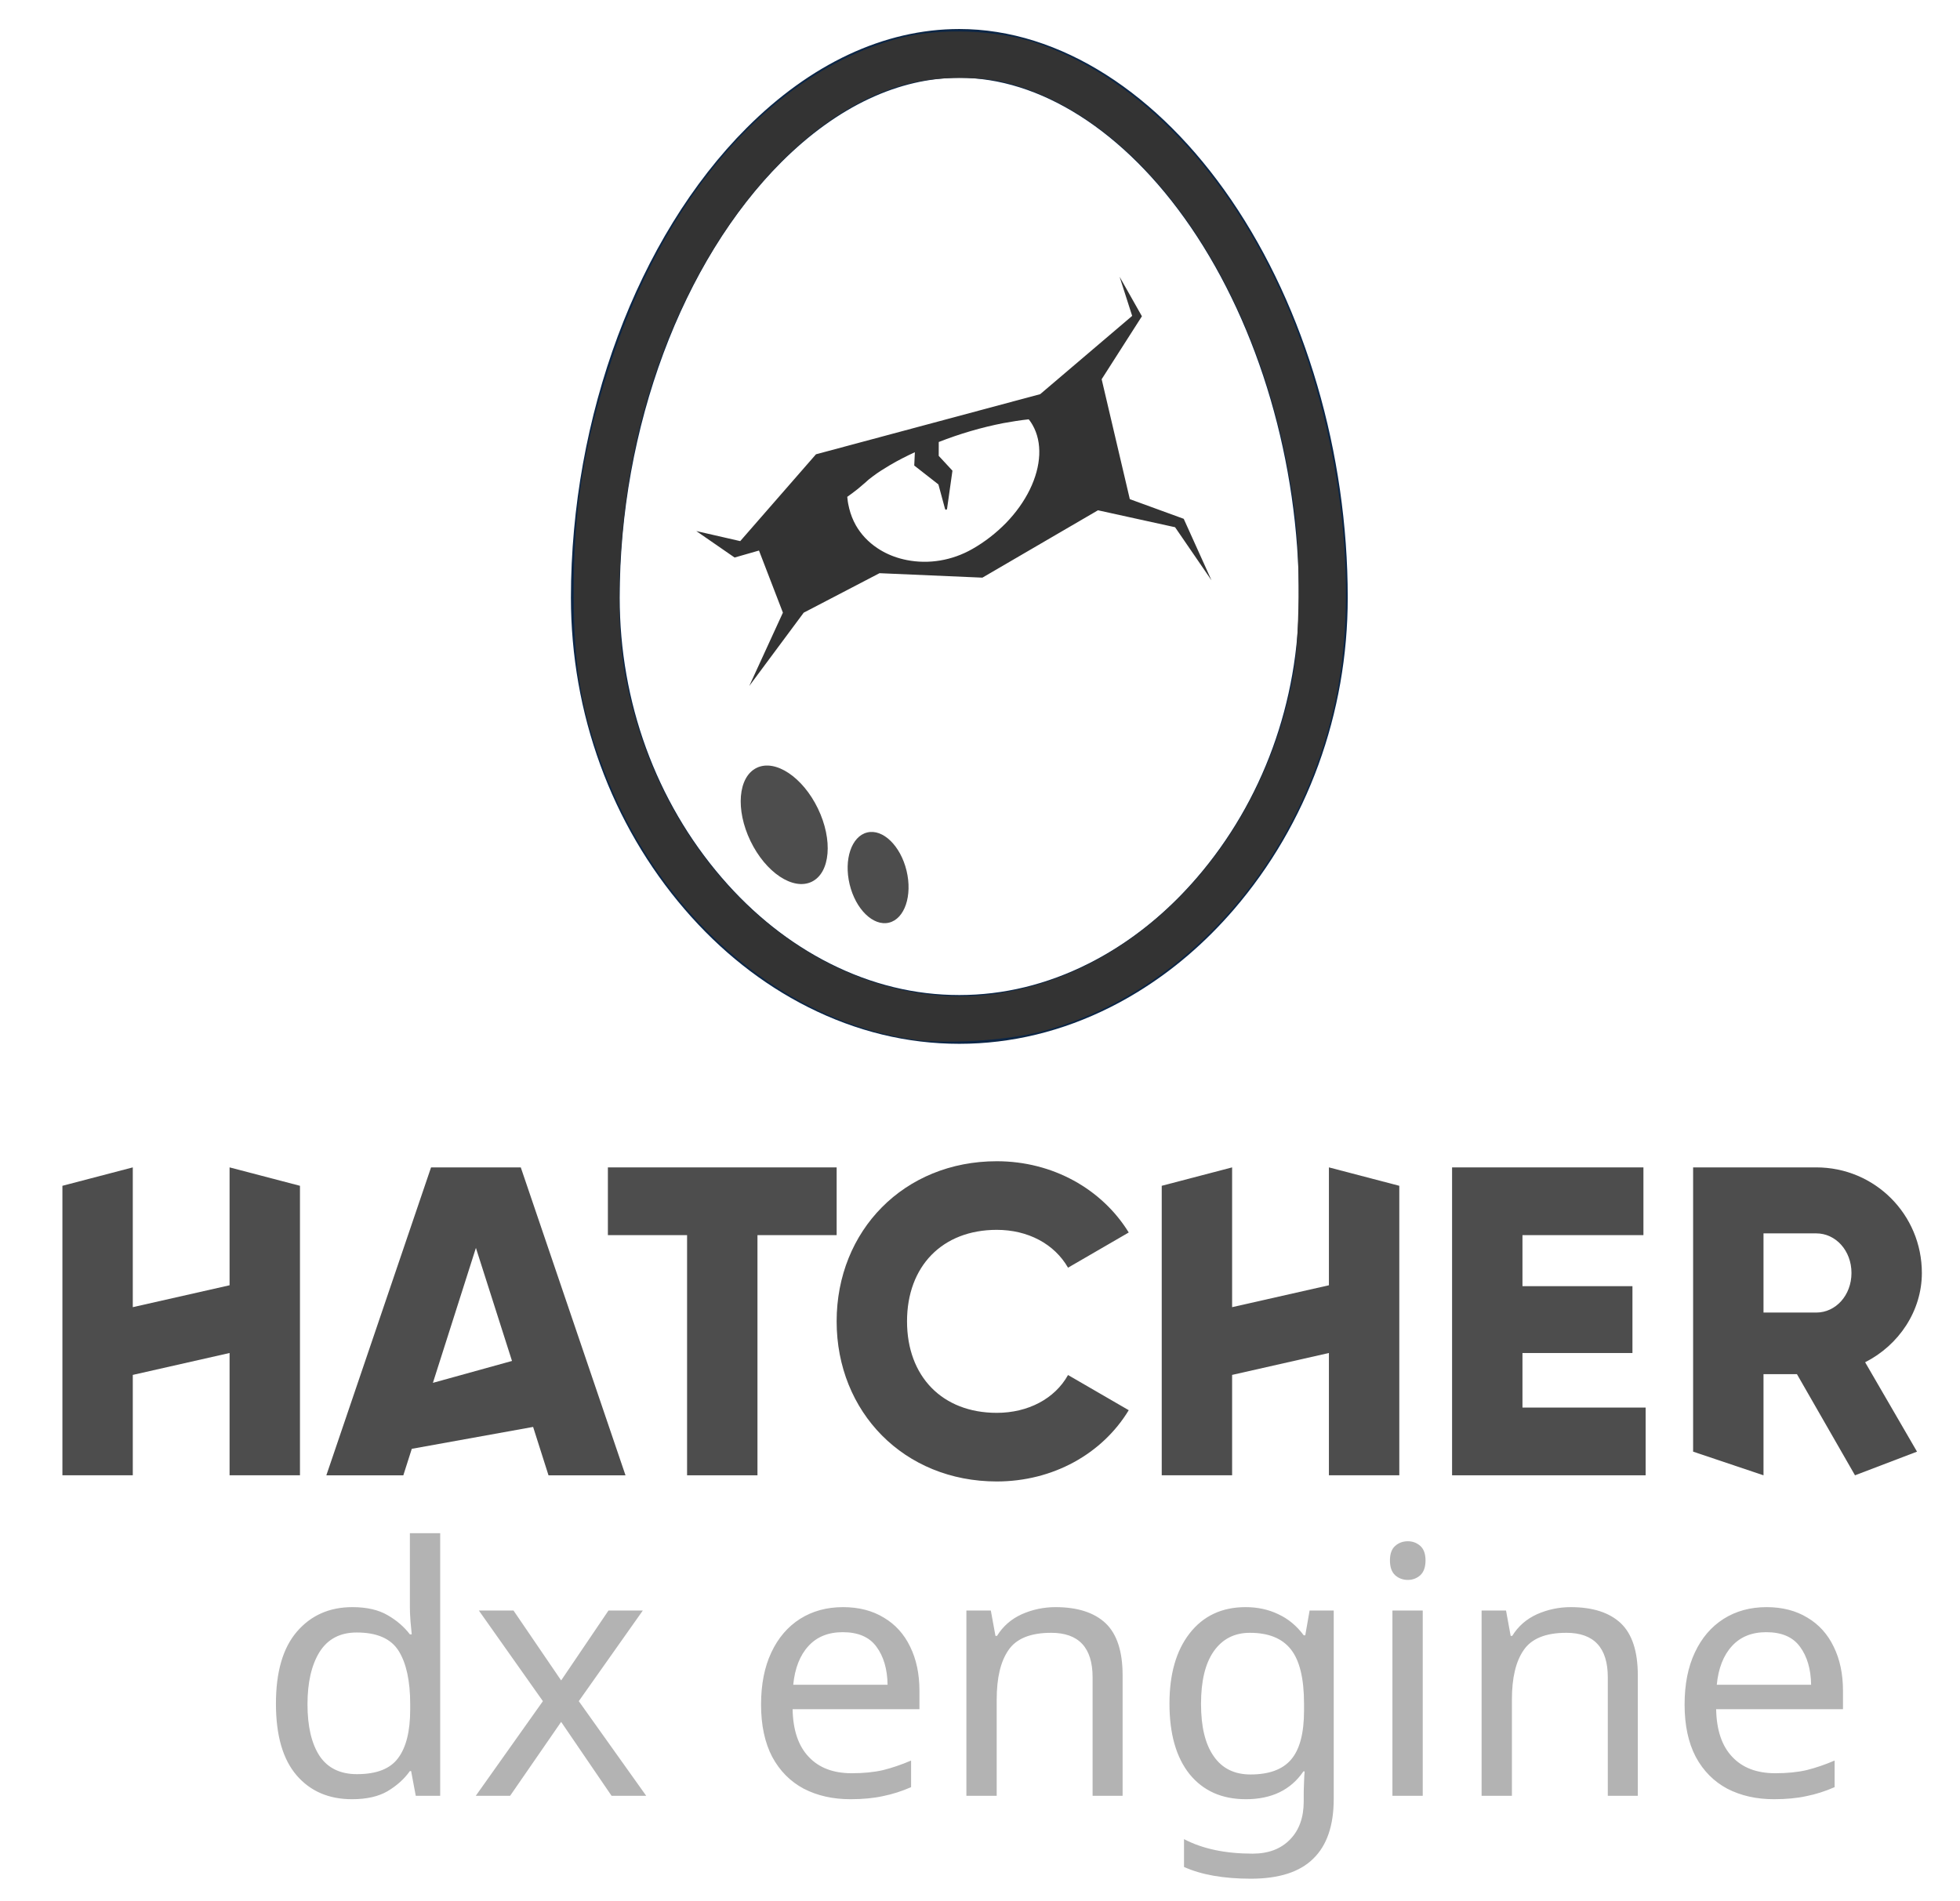
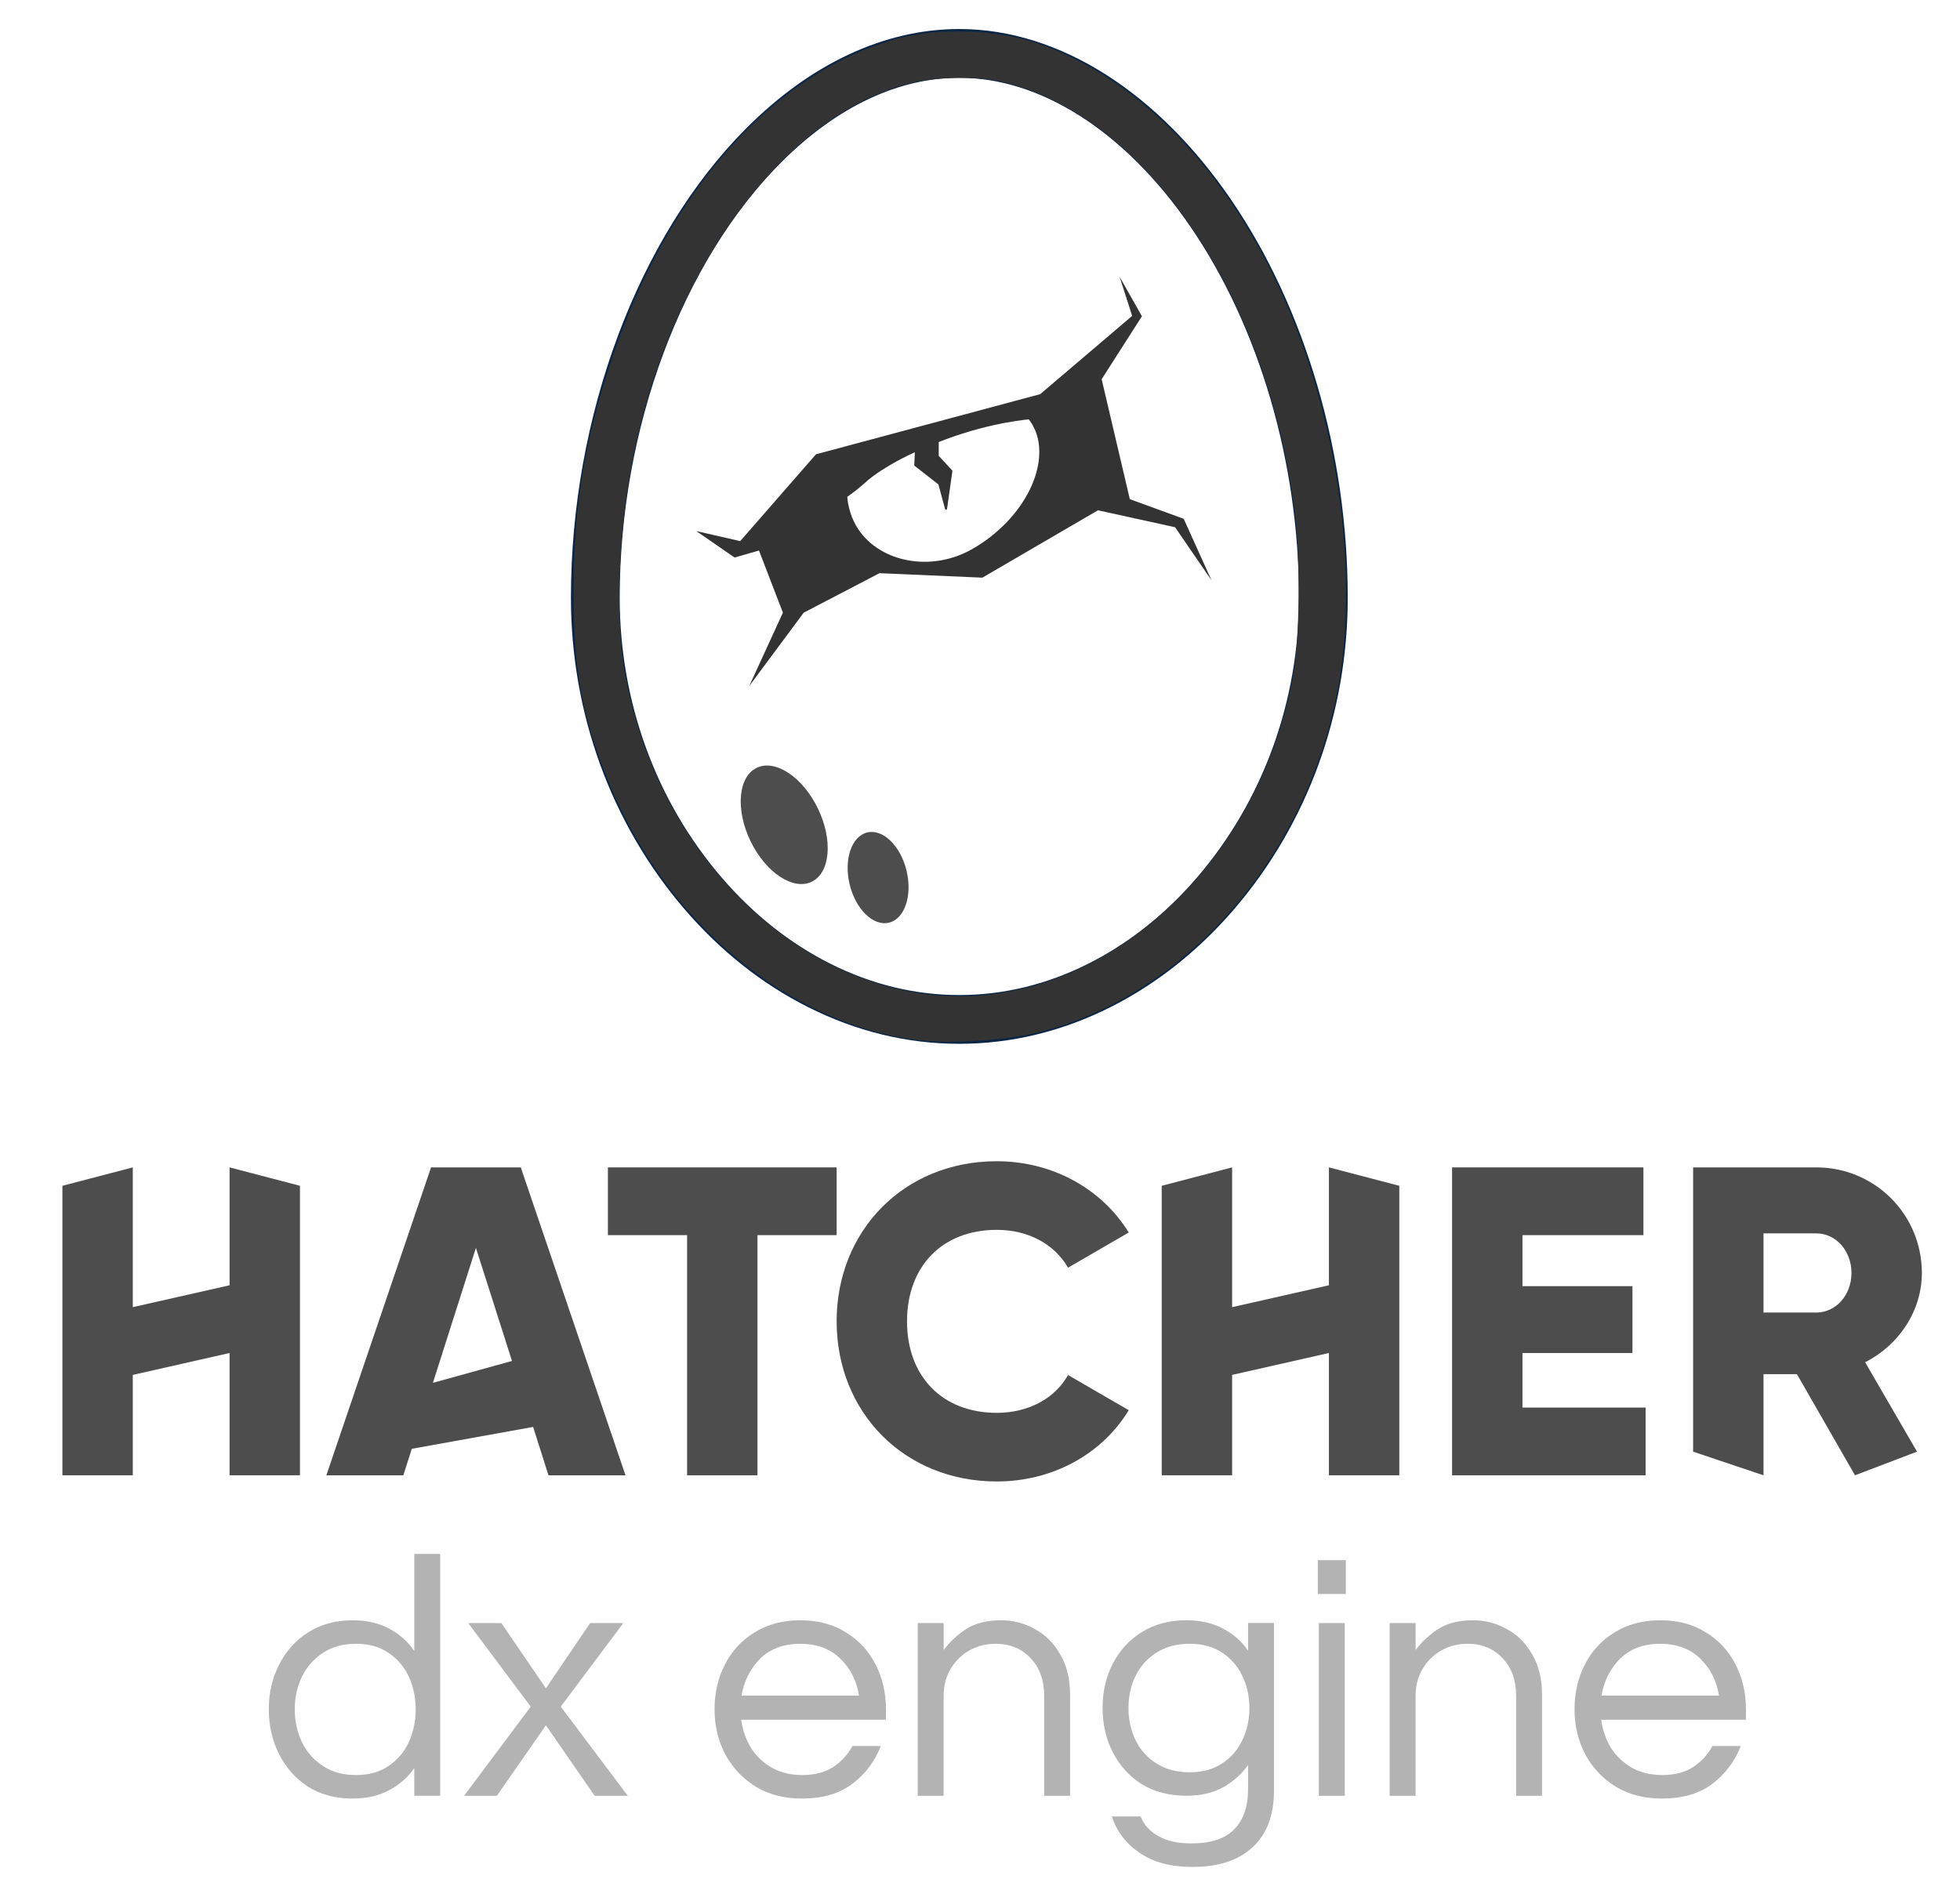
<svg xmlns="http://www.w3.org/2000/svg" width="132" height="128" viewBox="0 0 34.925 33.867" version="1.1" id="svg2895" xml:space="preserve">
  <defs id="defs2889">
    <clipPath clipPathUnits="userSpaceOnUse" id="clipPath1050">
      <path d="M 0,5989 H 1280 V 0 H 0 Z" id="path1048" />
    </clipPath>
  </defs>
  <g id="layer1" transform="translate(0,-288.7979)">
    <g transform="matrix(0.3527778,0,0,-0.3527778,-227.9607,2211.384)" id="g1044">
      <g id="g381" transform="matrix(0.4105778,0,0,0.4105778,706.5132,5403.564)">
        <path d="m 0,0 c -3.512,-3.512 -7.435,-6.372 -11.658,-8.499 -5.529,-2.783 -11.334,-4.194 -17.256,-4.194 -5.922,-0.001 -11.727,1.411 -17.253,4.194 -5.306,2.673 -10.101,6.474 -14.25,11.298 -8.56,9.95 -13.275,22.877 -13.275,36.398 0,21.55 7.949,42.888 20.747,55.686 7.38,7.38 15.689,11.281 24.031,11.281 11.127,0.001 22.413,-7.179 30.963,-19.697 C 10.834,73.604 15.874,56.375 15.874,39.199 15.875,25.678 11.159,12.75 2.596,2.799 1.76,1.829 0.888,0.888 0,0 Z" style="fill:none;stroke:#0c2646;stroke-width:6;stroke-linecap:round;stroke-linejoin:miter;stroke-miterlimit:10;stroke-dasharray:none;stroke-opacity:1" id="path383" />
      </g>
      <g id="g385" transform="matrix(0.4105778,0,0,0.4105778,687.5007,5409.007)" style="fill:#4d4d4d;fill-opacity:1">
        <path d="m 0,0 c 1.869,-3.871 1.528,-7.904 -0.762,-9.011 -2.291,-1.106 -5.662,1.135 -7.531,5.005 -1.869,3.87 -1.528,7.904 0.762,9.011 C -5.241,6.11 -1.869,3.87 0,0" style="fill:#4d4d4d;fill-opacity:1;fill-rule:nonzero;stroke:none" id="path387" />
      </g>
      <g id="g389" transform="matrix(0.4105778,0,0,0.4105778,691.9778,5405.865)" style="fill:#4d4d4d;fill-opacity:1">
        <path d="M 0,0 C 0.738,-3.064 -0.23,-5.926 -2.163,-6.392 -4.096,-6.857 -6.261,-4.751 -7,-1.687 -7.738,1.379 -6.77,4.24 -4.837,4.706 -2.904,5.172 -0.738,3.064 0,0" style="fill:#4d4d4d;fill-opacity:1;fill-rule:nonzero;stroke:none" id="path391" />
      </g>
      <g id="g393" transform="matrix(0.4105778,0,0,0.4105778,683.5766,5422.516)" style="fill:#4c4c4c;fill-opacity:1" />
      <g id="g397" transform="matrix(0.4105778,0,0,0.4105778,698.3417,5533.383)" style="fill:#333333">
        <path id="path395" style="fill:#333333;fill-opacity:1;fill-rule:nonzero;stroke:none" d="m 10.711,-237.505 1.545,-4.813 -11.313,-9.629 -27.586,-7.4 -9.319,-10.682 -5.405,1.238 4.713,-3.257 3,0.86 2.943,-7.642 -4.139,-9.023 6.697,9.019 9.326,4.859 12.658,-0.549 14.218,8.288 9.487,-2.084 4.481,-6.536 -3.418,7.571 -6.632,2.419 -3.464,14.756 4.952,7.746 z m -11.185,-17.536 c 0.113,-0.134 0.214,-0.277 0.314,-0.432 0.06,-0.088 0.111,-0.176 0.161,-0.264 1.222,-2.136 1.088,-5.035 -0.343,-7.963 -0.709,-1.447 -1.705,-2.839 -2.908,-4.082 -1.215,-1.243 -2.626,-2.348 -4.167,-3.222 -2.477,-1.41 -5.339,-1.894 -8.07,-1.352 -0.277,0.054 -0.541,0.121 -0.785,0.186 -1.028,0.283 -1.972,0.713 -2.815,1.277 -1.125,0.748 -2.016,1.7 -2.651,2.811 -0.367,0.65 -0.635,1.347 -0.817,2.073 -0.09,0.369 -0.172,0.757 -0.207,1.156 l -0.032,0.271 c 0.422,0.303 0.846,0.616 1.245,0.931 0.313,0.254 0.622,0.516 0.924,0.781 l 0.225,0.203 0.246,0.218 c 0.167,0.132 0.343,0.26 0.51,0.392 0.678,0.516 1.395,0.956 2.112,1.384 0.998,0.585 2.018,1.105 3.054,1.581 l -0.075,-1.638 2.972,-2.323 0.817,-3.018 c 0.009,-0.043 0.051,-0.09 0.103,-0.093 0.065,-0.013 0.129,0.04 0.143,0.103 l 0.603,4.26 0.061,0.439 -1.688,1.823 0.004,1.705 c 2.576,1.01 5.229,1.791 7.945,2.323 1.038,0.188 2.073,0.354 3.118,0.467 z" />
      </g>
      <g id="g401" transform="matrix(0.4105778,0,0,0.4105778,694.2965,5426.075)" />
      <path style="fill:#333333;fill-opacity:1;stroke-width:0.167" d="m 692.175,5397.354 c -6.753,1.063 -12.817,6.432 -15.549,13.767 -1.089,2.922 -1.447,5.034 -1.46,8.597 -0.016,4.435 0.508,7.716 1.901,11.911 2.872,8.645 8.333,14.722 14.667,16.321 1.967,0.497 4.82,0.386 6.766,-0.262 4.924,-1.64 9.339,-6.066 12.251,-12.281 2.996,-6.394 4.168,-14.66 2.936,-20.72 -1.684,-8.29 -7.654,-15.073 -14.918,-16.949 -1.806,-0.467 -4.919,-0.648 -6.595,-0.384 z m 4.572,2.338 c 7.178,1.133 13.318,7.845 14.781,16.158 0.301,1.709 0.34,5.83 0.075,7.984 -1.345,10.959 -7.378,19.982 -14.6,21.838 -1.264,0.325 -3.367,0.324 -4.764,-0.01 -5.934,-1.387 -11.55,-8.51 -13.748,-17.438 -1.01,-4.1 -1.313,-9.267 -0.73,-12.445 1.873,-10.21 10.409,-17.446 18.986,-16.093 z" id="path7324" />
-       <text xml:space="preserve" style="font-size:17.452px;font-family:'Snell Roundhand';-inkscape-font-specification:'Snell Roundhand';fill:#b3b3b3;fill-opacity:1;stroke:none;stroke-width:0.206" x="659.172" y="-5359.134" id="text1-9-2" transform="scale(1,-1)">
-         <tspan id="tspan1-3-7" style="font-style:normal;font-variant:normal;font-weight:normal;font-stretch:normal;font-family:Questrial;-inkscape-font-specification:Questrial;fill:#b3b3b3;fill-opacity:1;stroke:none;stroke-width:0.206" x="659.172" y="-5359.134">dx engine</tspan>
-       </text>
+       <path style="font-size:17.452px;font-family:Questrial;-inkscape-font-specification:Questrial;fill:#b3b3b3;stroke-width:0.206" d="m 663.989,-5358.994 q -1.274,0 -2.234,-0.593 -0.942,-0.611 -1.466,-1.641 -0.524,-1.03 -0.524,-2.269 0,-1.257 0.524,-2.269 0.524,-1.03 1.466,-1.623 0.96,-0.611 2.234,-0.611 1.082,0 1.85,0.419 0.785,0.419 1.274,1.134 v -4.904 h 1.309 v 12.216 h -1.309 v -1.396 q -0.489,0.698 -1.274,1.117 -0.768,0.419 -1.85,0.419 z m 0.175,-1.187 q 0.977,0 1.641,-0.454 0.681,-0.454 1.03,-1.204 0.349,-0.768 0.349,-1.658 0,-0.908 -0.349,-1.658 -0.349,-0.75 -1.03,-1.204 -0.663,-0.454 -1.641,-0.454 -0.96,0 -1.658,0.454 -0.698,0.454 -1.065,1.204 -0.366,0.75 -0.366,1.658 0,0.89 0.366,1.658 0.366,0.75 1.065,1.204 0.698,0.454 1.658,0.454 z m 5.463,1.047 3.368,-4.503 -3.159,-4.223 h 1.675 l 2.251,3.299 2.234,-3.299 h 1.675 l -3.159,4.223 3.386,4.503 h -1.675 l -2.461,-3.56 -2.478,3.56 z m 17.068,0.14 q -1.326,0 -2.321,-0.593 -0.995,-0.611 -1.553,-1.641 -0.541,-1.03 -0.541,-2.269 0,-1.257 0.524,-2.269 0.524,-1.03 1.501,-1.623 0.977,-0.611 2.304,-0.611 1.344,0 2.304,0.611 0.977,0.593 1.501,1.623 0.524,1.012 0.524,2.269 v 0.523 h -7.312 q 0.105,0.768 0.489,1.414 0.401,0.628 1.065,1.012 0.663,0.366 1.536,0.366 0.925,0 1.553,-0.401 0.628,-0.419 0.977,-1.065 h 1.431 q -0.454,1.169 -1.449,1.92 -0.977,0.733 -2.531,0.733 z m -3.054,-5.201 h 5.934 q -0.175,-1.117 -0.942,-1.867 -0.768,-0.75 -2.024,-0.75 -1.257,0 -2.024,0.75 -0.75,0.75 -0.942,1.867 z m 8.901,5.061 v -8.726 h 1.309 v 1.361 q 0.471,-0.628 1.152,-1.065 0.681,-0.436 1.745,-0.436 0.908,0 1.693,0.436 0.803,0.419 1.291,1.274 0.506,0.838 0.506,2.077 v 5.079 h -1.309 v -5.044 q 0,-1.187 -0.681,-1.902 -0.681,-0.733 -1.763,-0.733 -0.733,0 -1.326,0.332 -0.593,0.332 -0.96,0.943 -0.349,0.593 -0.349,1.379 v 5.026 z m 13.874,3.595 q -1.641,0 -2.67,-0.716 -1.03,-0.698 -1.396,-1.833 h 1.449 q 0.262,0.646 0.908,0.995 0.646,0.366 1.641,0.366 1.501,0 2.182,-0.716 0.698,-0.698 0.698,-2.042 v -1.204 q -0.489,0.698 -1.274,1.134 -0.768,0.419 -1.85,0.419 -1.274,0 -2.234,-0.576 -0.942,-0.593 -1.466,-1.606 -0.524,-1.012 -0.524,-2.251 0,-1.257 0.524,-2.251 0.524,-1.012 1.466,-1.588 0.96,-0.593 2.234,-0.593 1.082,0 1.85,0.419 0.785,0.401 1.274,1.117 v -1.396 h 1.309 v 8.464 q 0,1.867 -1.082,2.862 -1.065,0.995 -3.037,0.995 z m -0.14,-4.782 q 0.96,0 1.623,-0.436 0.681,-0.436 1.03,-1.169 0.366,-0.75 0.366,-1.641 0,-0.908 -0.366,-1.641 -0.349,-0.733 -1.03,-1.169 -0.663,-0.436 -1.623,-0.436 -0.96,0 -1.658,0.436 -0.698,0.436 -1.065,1.169 -0.366,0.733 -0.366,1.641 0,0.89 0.366,1.641 0.366,0.733 1.065,1.169 0.698,0.436 1.658,0.436 z m 6.475,-9.005 v -1.71 h 1.414 v 1.71 z m 0.052,10.192 v -8.726 h 1.309 v 8.726 z m 3.578,0 v -8.726 h 1.309 v 1.361 q 0.471,-0.628 1.152,-1.065 0.681,-0.436 1.745,-0.436 0.908,0 1.693,0.436 0.803,0.419 1.291,1.274 0.506,0.838 0.506,2.077 v 5.079 h -1.309 v -5.044 q 0,-1.187 -0.681,-1.902 -0.681,-0.733 -1.763,-0.733 -0.733,0 -1.326,0.332 -0.593,0.332 -0.96,0.943 -0.349,0.593 -0.349,1.379 v 5.026 z m 13.752,0.14 q -1.326,0 -2.321,-0.593 -0.995,-0.611 -1.553,-1.641 -0.541,-1.03 -0.541,-2.269 0,-1.257 0.524,-2.269 0.524,-1.03 1.501,-1.623 0.977,-0.611 2.304,-0.611 1.344,0 2.304,0.611 0.977,0.593 1.501,1.623 0.524,1.012 0.524,2.269 v 0.523 h -7.312 q 0.105,0.768 0.489,1.414 0.401,0.628 1.065,1.012 0.663,0.366 1.536,0.366 0.925,0 1.553,-0.401 0.628,-0.419 0.977,-1.065 h 1.431 q -0.454,1.169 -1.449,1.92 -0.977,0.733 -2.531,0.733 z m -3.054,-5.201 h 5.934 q -0.175,-1.117 -0.942,-1.867 -0.768,-0.75 -2.024,-0.75 -1.257,0 -2.024,0.75 -0.75,0.75 -0.942,1.867 z" id="text1-9-2" transform="scale(1,-1)" aria-label="dx engine" />
      <g id="g405" transform="matrix(0.5799146,0,0,0.5799146,661.3386,5389.948)" style="fill:#4d4d4d;fill-opacity:1">
        <path d="m 0,0 v -25.218 h -6.131 v 10.653 l -8.43,-1.908 v -8.745 h -6.13 V 0 l 6.13,1.604 v -12.176 l 8.43,1.907 V 1.604 Z" style="fill:#4d4d4d;fill-opacity:1;fill-rule:nonzero;stroke:none" id="path407" />
      </g>
      <g id="g409" transform="matrix(0.5799146,0,0,0.5799146,716.8669,5389.948)" style="fill:#4d4d4d;fill-opacity:1">
        <path d="m 0,0 v -25.218 h -6.131 v 10.653 l -8.431,-1.908 v -8.745 h -6.13 V 0 l 6.13,1.604 v -12.176 l 8.431,1.907 V 1.604 Z" style="fill:#4d4d4d;fill-opacity:1;fill-rule:nonzero;stroke:none" id="path411" />
      </g>
      <g id="g413" transform="matrix(0.5799146,0,0,0.5799146,672.0486,5381.1)" style="fill:#4d4d4d;fill-opacity:1">
        <path d="M 0,0 -3.143,9.848 -6.889,-1.907 Z M 1.839,-5.747 -8.728,-7.654 -9.465,-9.962 h -6.705 l 9.119,26.821 H 0.766 L 9.886,-9.962 H 3.18 Z" style="fill:#4d4d4d;fill-opacity:1;fill-rule:nonzero;stroke:none" id="path415" />
      </g>
      <g id="g417" transform="matrix(0.5799146,0,0,0.5799146,688.447,5387.456)" style="fill:#4d4d4d;fill-opacity:1">
        <path d="m 0,0 h -6.897 v -20.921 h -6.131 V 0 h -6.897 V 5.9 H 0 Z" style="fill:#4d4d4d;fill-opacity:1;fill-rule:nonzero;stroke:none" id="path419" />
      </g>
      <g id="g421" transform="matrix(0.5799146,0,0,0.5799146,688.4465,5383.101)" style="fill:#4d4d4d;fill-opacity:1">
        <path d="m 0,0 c 0,7.893 5.862,13.947 13.947,13.947 4.866,0 9.157,-2.414 11.495,-6.207 L 20.154,4.674 C 18.967,6.743 16.668,7.97 13.947,7.97 9.195,7.97 6.131,4.789 6.131,0 c 0,-4.79 3.064,-7.971 7.816,-7.971 2.721,0 5.058,1.227 6.207,3.295 l 5.288,-3.064 c -2.298,-3.794 -6.59,-6.208 -11.495,-6.208 C 5.862,-13.948 0,-7.895 0,0" style="fill:#4d4d4d;fill-opacity:1;fill-rule:nonzero;stroke:none" id="path423" />
      </g>
      <g id="g425" transform="matrix(0.5799146,0,0,0.5799146,729.3095,5378.745)" style="fill:#4d4d4d;fill-opacity:1">
        <path d="m 0,0 v -5.9 h -16.859 v 26.821 h 16.667 v -5.9 h -10.537 v -4.446 h 9.58 V 4.752 h -9.58 V 0 Z" style="fill:#4d4d4d;fill-opacity:1;fill-rule:nonzero;stroke:none" id="path427" />
      </g>
      <g id="g429" transform="matrix(0.5799146,0,0,0.5799146,735.2632,5383.545)" style="fill:#4d4d4d;fill-opacity:1">
        <path d="m 0,0 h 4.598 c 1.685,0 3.064,1.494 3.064,3.449 0,1.954 -1.379,3.448 -3.064,3.448 H 0 Z M 2.911,-5.364 H 0 v -8.813 l -6.131,2.061 V 12.645 H 4.598 c 5.095,0 9.195,-4.1 9.195,-9.196 0,-3.296 -1.991,-6.284 -4.942,-7.778 l 4.519,-7.787 -5.401,-2.061 z" style="fill:#4d4d4d;fill-opacity:1;fill-rule:nonzero;stroke:none" id="path431" />
      </g>
    </g>
  </g>
</svg>
